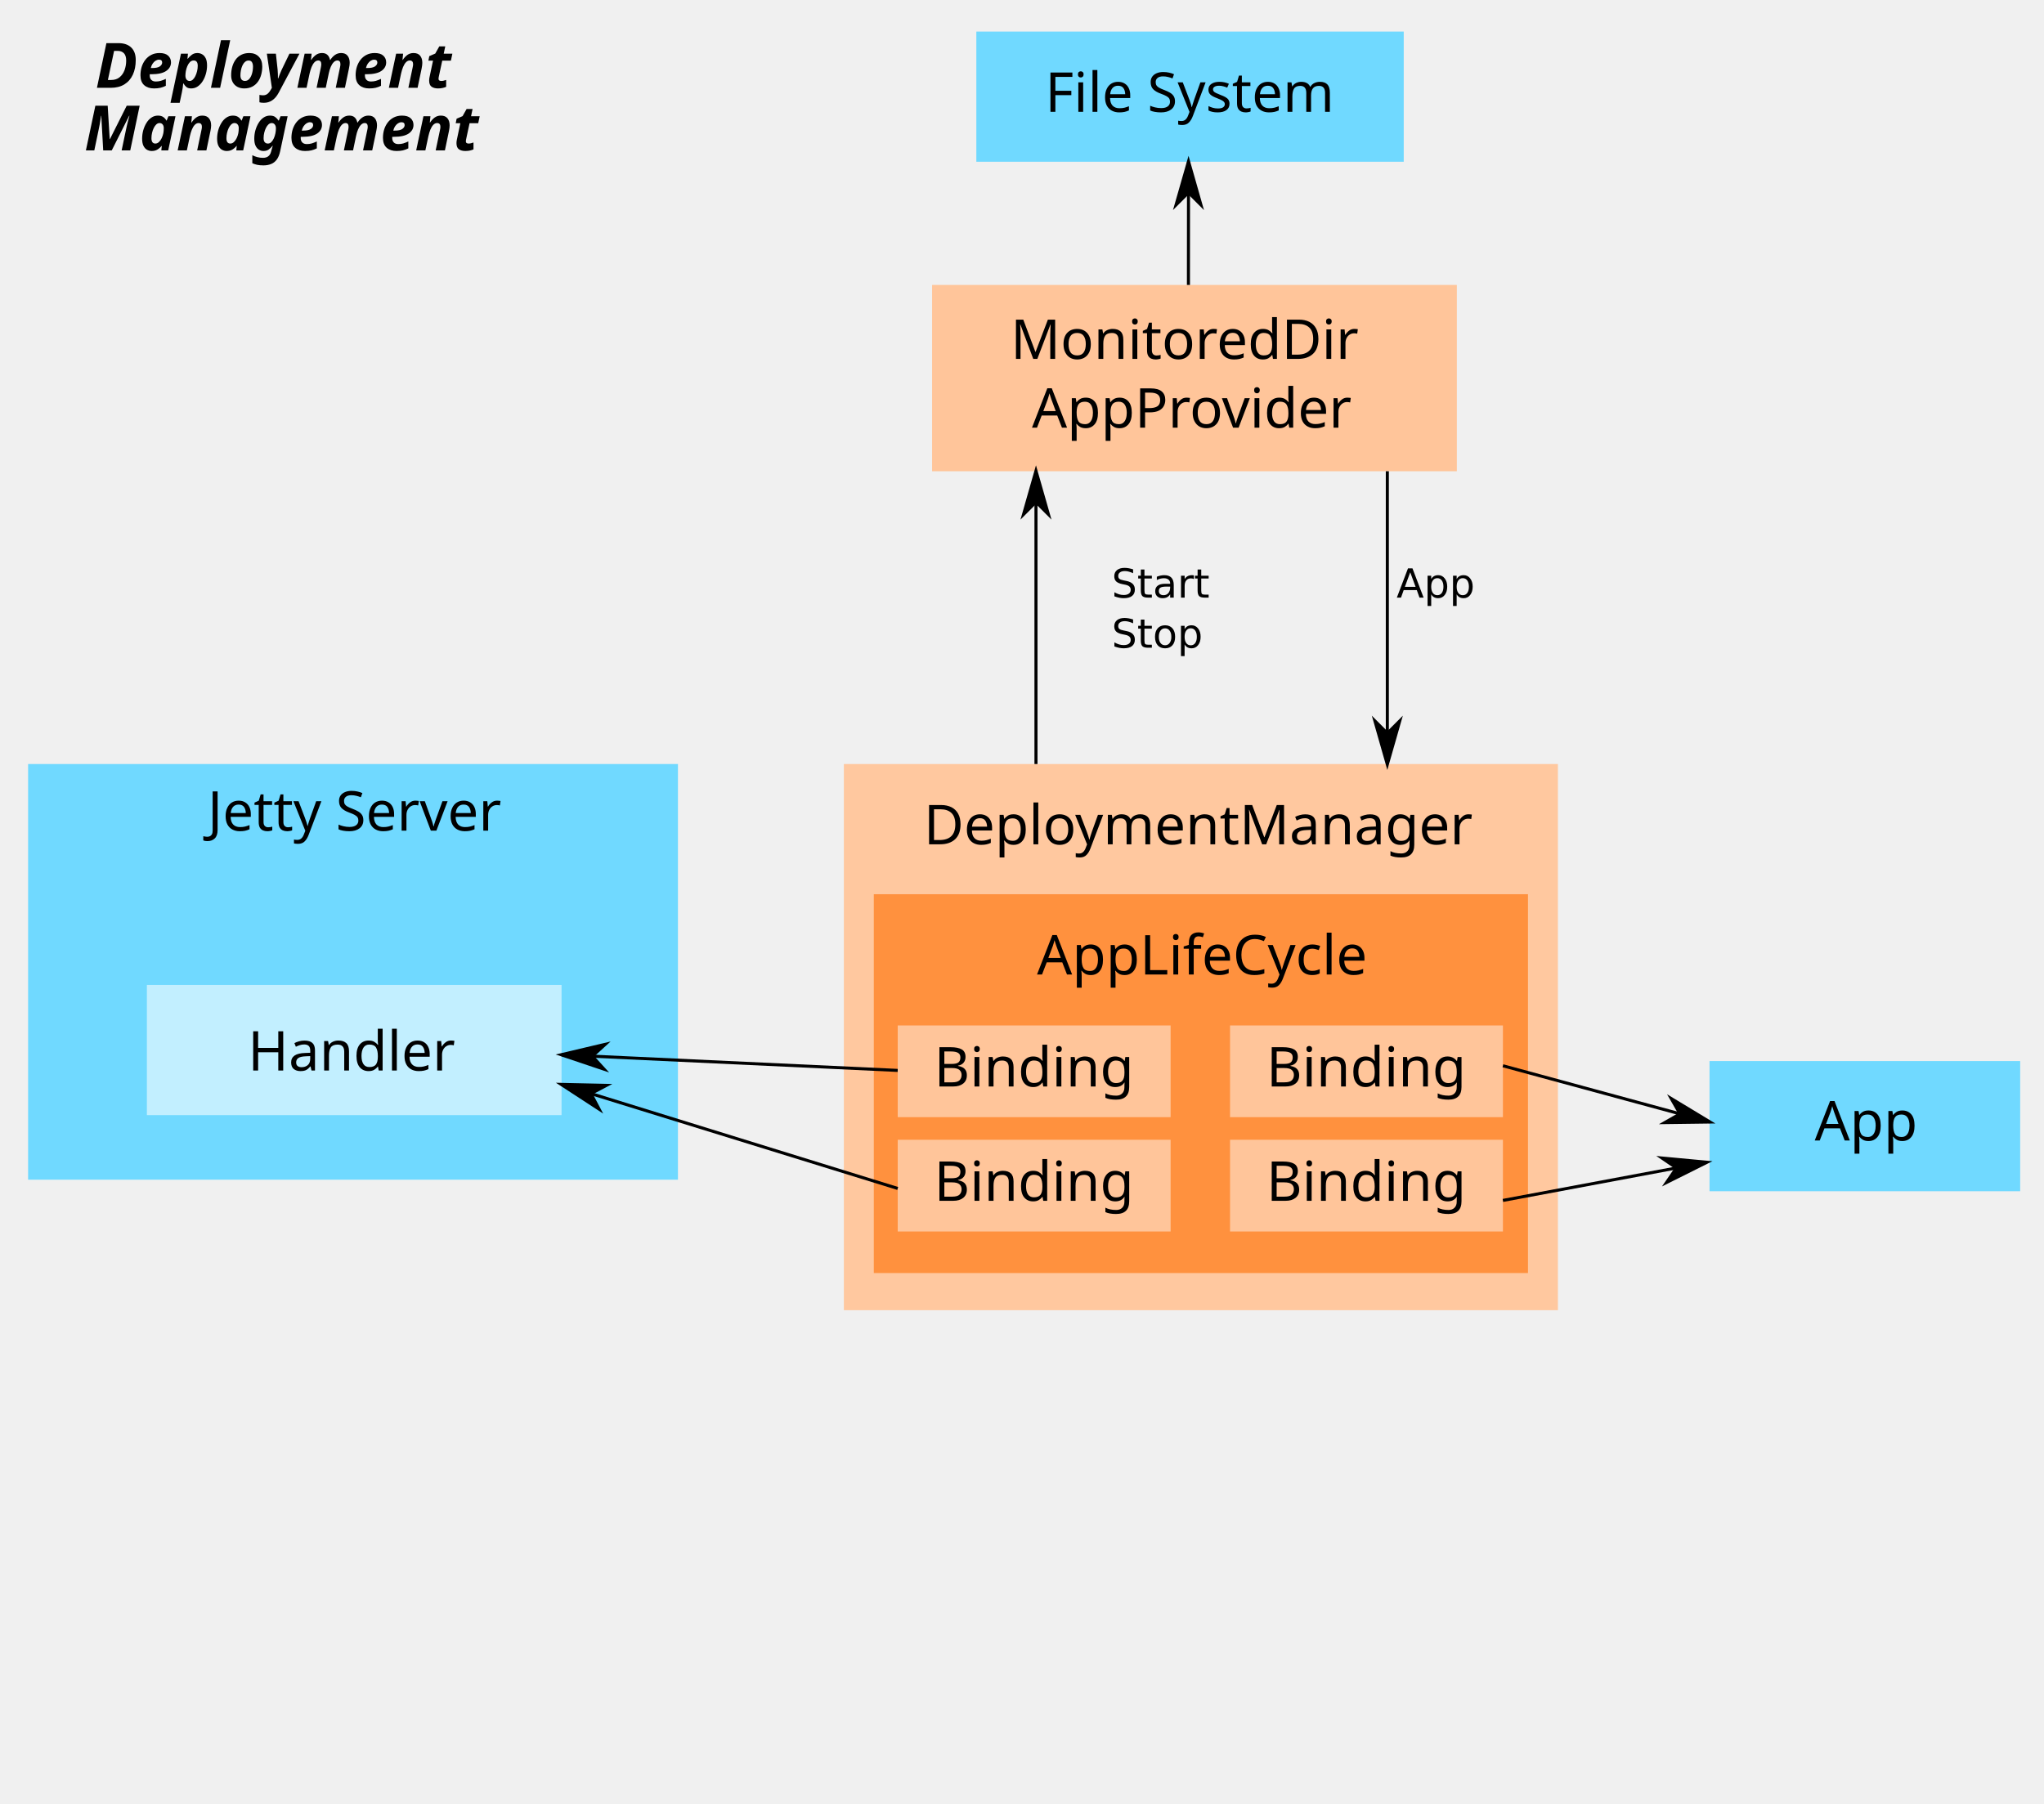
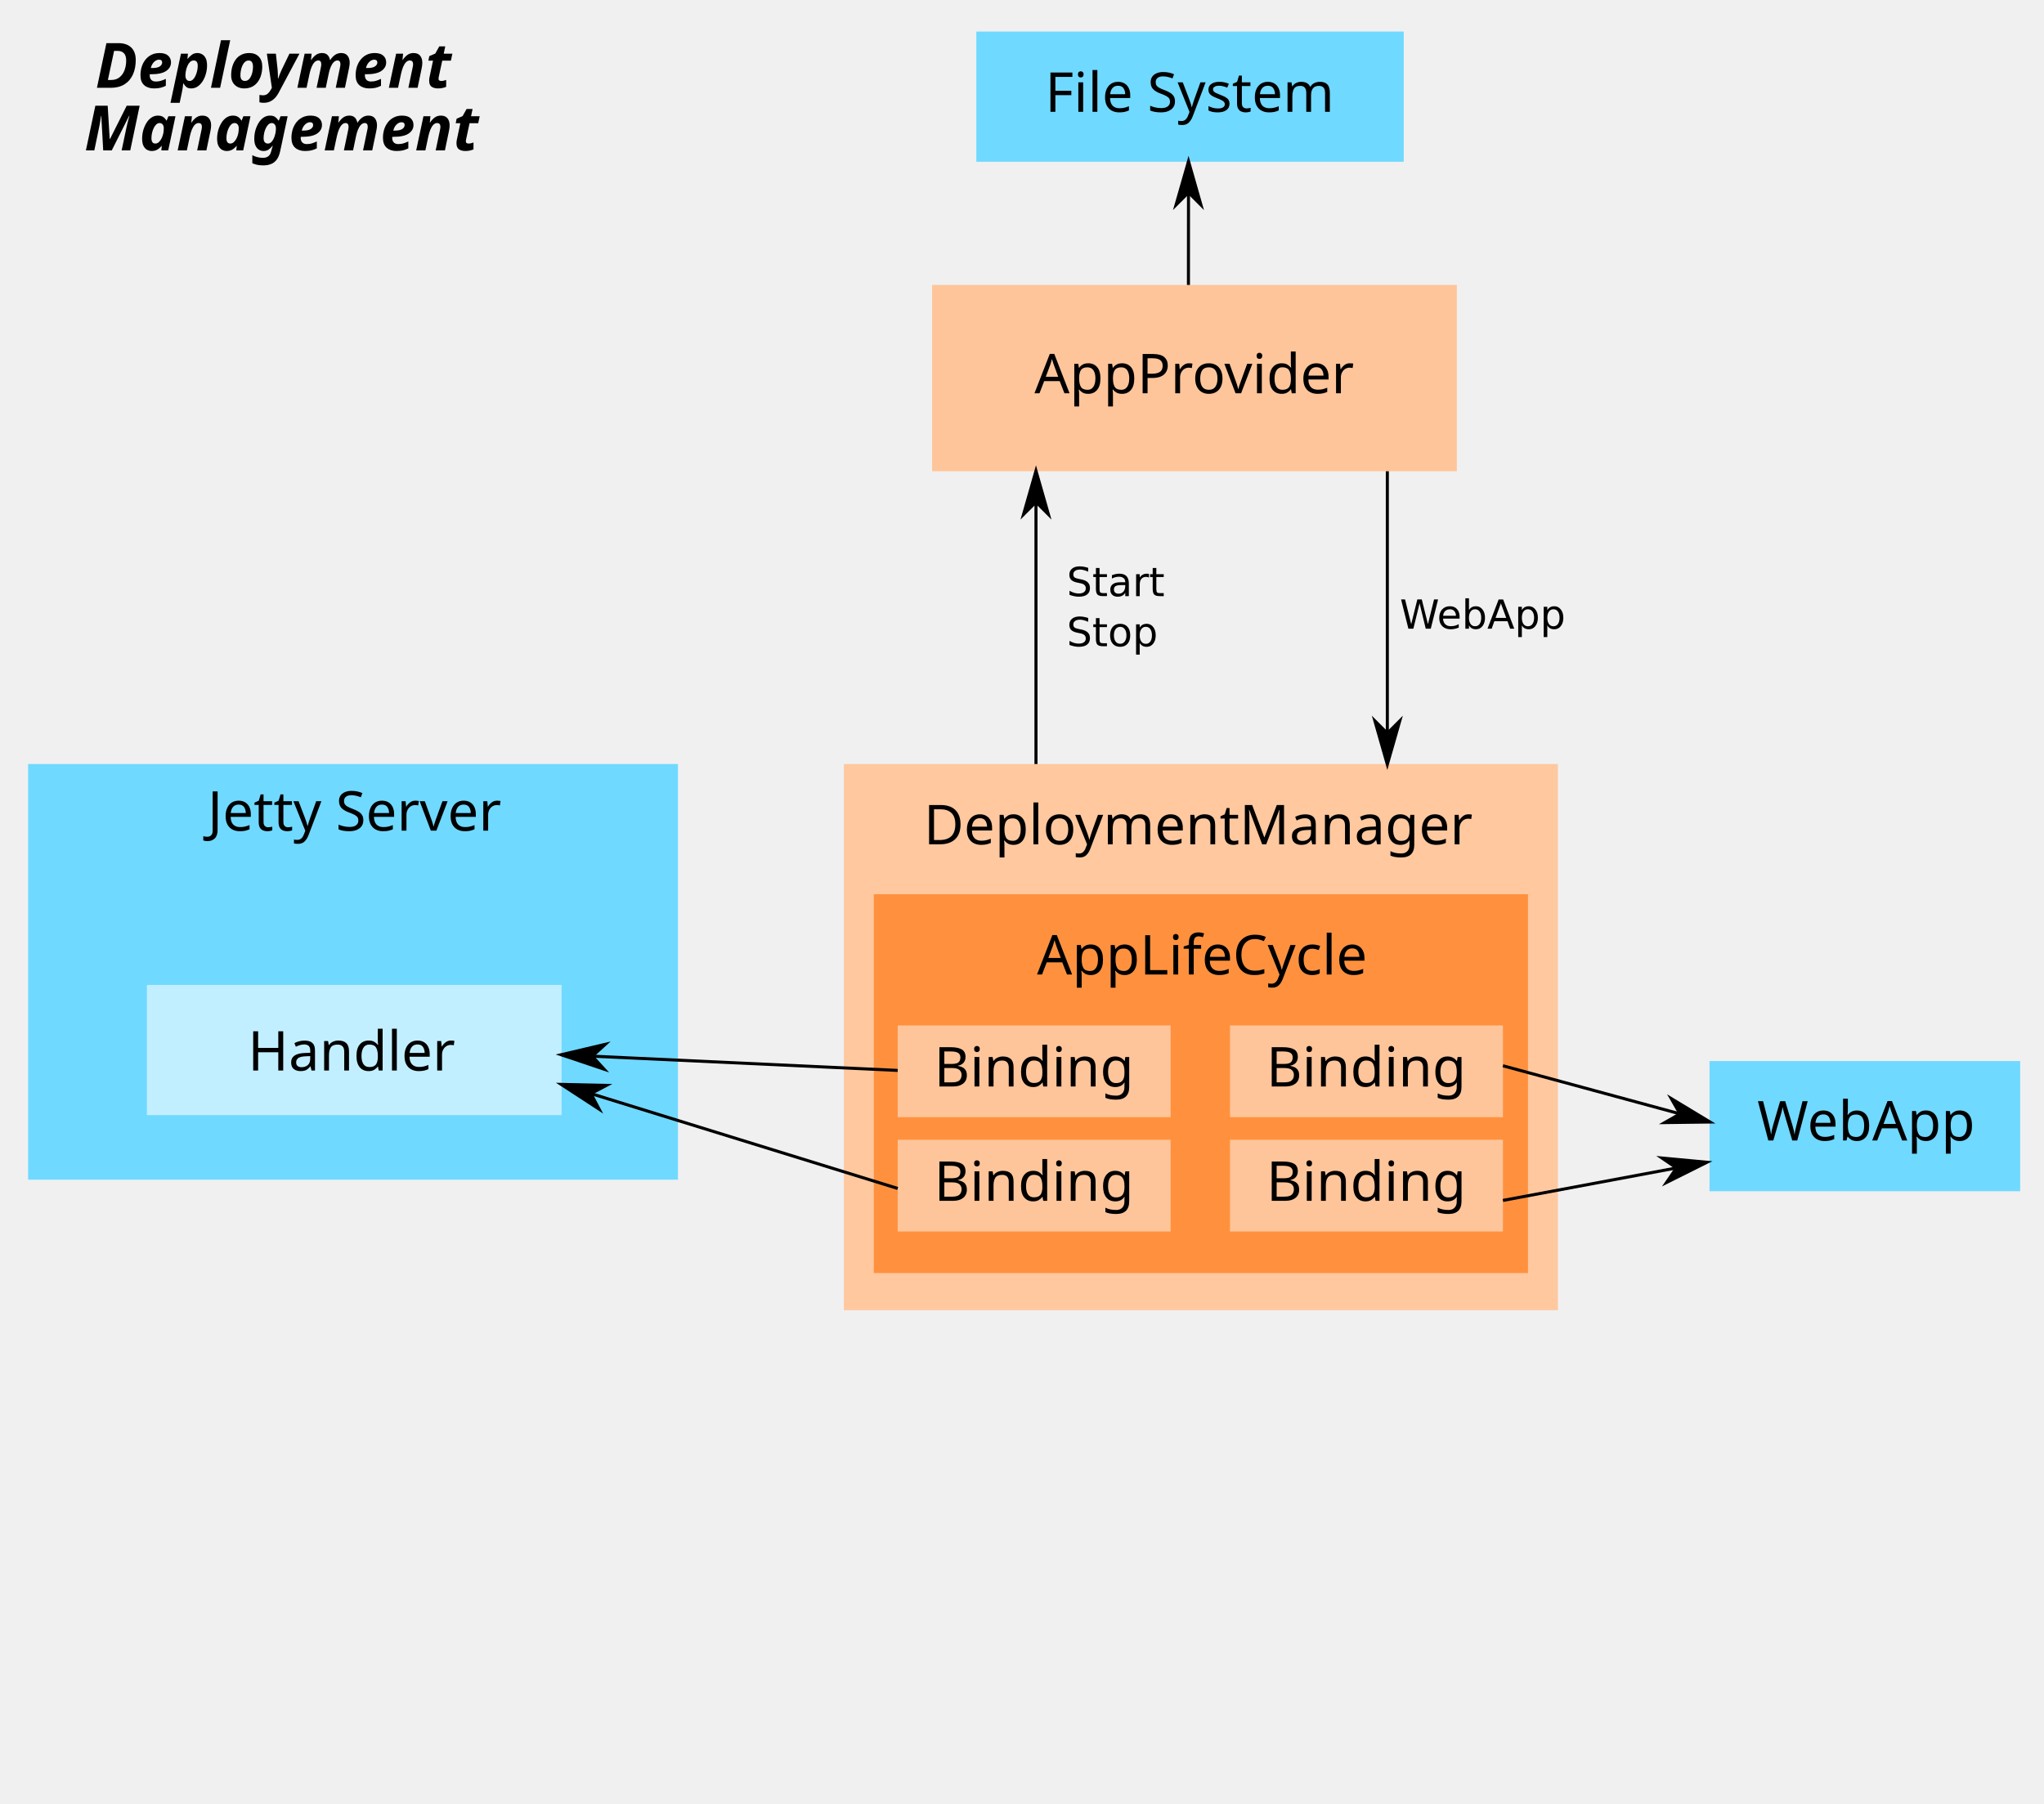
<svg xmlns="http://www.w3.org/2000/svg" width="965.696" height="852.498" viewBox="0 0 327 590" id="svg2" version="1.0">
  <defs id="defs182">
    <marker orient="auto" refY="0" refX="0" id="Arrow2Lstart" style="overflow:visible">
      <path id="path4328" style="font-size:12px;fill-rule:evenodd;stroke-width:0.625;stroke-linejoin:round" d="M 8.719,4.034 L -2.207,0.016 L 8.719,-4.002 C 6.973,-1.63 6.983,1.616 8.719,4.034 z" transform="matrix(1.1,0,0,1.1,1.1,0)" />
    </marker>
    <marker orient="auto" refY="0" refX="0" id="Arrow2Lend" style="overflow:visible">
      <path id="path3605" style="font-size:12px;fill-rule:evenodd;stroke-width:0.625;stroke-linejoin:round" d="M 8.719,4.034 L -2.207,0.016 L 8.719,-4.002 C 6.973,-1.63 6.983,1.616 8.719,4.034 z" transform="matrix(-1.1,0,0,-1.1,-1.1,0)" />
    </marker>
    <marker orient="auto" refY="0" refX="0" id="TriangleOutL" style="overflow:visible">
      <path id="path3727" d="M 5.77,0 L -2.88,5 L -2.88,-5 L 5.77,0 z" style="fill-rule:evenodd;stroke:#000000;stroke-width:1pt;marker-start:none" transform="scale(0.8,0.8)" />
    </marker>
    <marker orient="auto" refY="0" refX="0" id="Arrow1Lend" style="overflow:visible">
      <path id="path3587" d="M 0,0 L 5,-5 L -12.5,0 L 5,5 L 0,0 z" style="fill-rule:evenodd;stroke:#000000;stroke-width:1pt;marker-start:none" transform="matrix(-0.8,0,0,-0.8,-10,0)" />
    </marker>
    <marker orient="auto" refY="0" refX="0" id="Arrow1Lend-2" style="overflow:visible">
      <path id="path3587-9" d="M 0,0 5,-5 -12.5,0 5,5 0,0 z" style="fill-rule:evenodd;stroke:#000000;stroke-width:1pt;marker-start:none" transform="matrix(-0.8,0,0,-0.8,-10,0)" />
    </marker>
    <marker orient="auto" refY="0" refX="0" id="Arrow1Lend-1" style="overflow:visible">
      <path id="path3587-98" d="M 0,0 5,-5 -12.5,0 5,5 0,0 z" style="fill-rule:evenodd;stroke:#000000;stroke-width:1pt;marker-start:none" transform="matrix(-0.8,0,0,-0.8,-10,0)" />
    </marker>
    <marker orient="auto" refY="0" refX="0" id="Arrow1Lend-9" style="overflow:visible">
      <path id="path3587-8" d="M 0,0 5,-5 -12.5,0 5,5 0,0 z" style="fill-rule:evenodd;stroke:#000000;stroke-width:1pt;marker-start:none" transform="matrix(-0.8,0,0,-0.8,-10,0)" />
    </marker>
  </defs>
  <text x="-78.663" y="28.72" style="font-size:20.464px;font-style:italic;font-variant:normal;font-weight:bold;font-stretch:normal;text-align:center;line-height:100%;writing-mode:lr-tb;text-anchor:middle;font-family:Sans;-inkscape-font-specification:Sans Bold Italic" id="text2456">
    <tspan id="tspan2460" x="-78.663" y="28.72" style="font-size:20.464px;font-style:italic;font-variant:normal;font-weight:bold;font-stretch:normal;text-align:center;line-height:100%;writing-mode:lr-tb;text-anchor:middle;font-family:Sans;-inkscape-font-specification:Sans Bold Italic">Deployment</tspan>
    <tspan x="-78.663" y="49.184" id="tspan2464" style="font-size:20.464px;font-style:italic;font-variant:normal;font-weight:bold;font-stretch:normal;text-align:center;line-height:100%;writing-mode:lr-tb;text-anchor:middle;font-family:Sans;-inkscape-font-specification:Sans Bold Italic">Management</tspan>
  </text>
  <polygon transform="matrix(2.537794,0,0,4.252936,-244.96,2087.151)" id="polygon3273" points="138,-390 230,-390 230,-432 230,-432 138,-432 " style="fill:#ffc89f;fill-opacity:1;stroke:none" />
  <text id="text3275" style="font-size:17.987px;font-style:normal;font-variant:normal;font-weight:normal;font-stretch:normal;text-align:center;line-height:125%;writing-mode:lr-tb;text-anchor:middle;font-family:Sans;-inkscape-font-specification:Sans" y="276.134" x="221.12">
    <tspan id="tspan3277" x="221.12" y="276.134">DeploymentManager</tspan>
  </text>
  <polygon style="fill:#ffc59a;fill-opacity:1;stroke:none" points="138,-432 138,-390 230,-390 230,-432 230,-432 " id="polygon3312" transform="matrix(1.865071,0,0,1.450899,-123.2802,719.9791)" />
-   <text x="219.019" y="117.38" style="font-size:17.987px;font-style:normal;font-variant:normal;font-weight:normal;font-stretch:normal;text-align:center;line-height:125%;writing-mode:lr-tb;text-anchor:middle;font-family:Sans;-inkscape-font-specification:Sans" id="text3314">
-     <tspan y="117.38" x="219.019" id="tspan3316">MonitoredDir</tspan>
-     <tspan id="tspan3318" y="139.864" x="219.019">AppProvider</tspan>
+   <text x="219.831" y="128.622" style="font-size:17.987px;font-style:normal;font-variant:normal;font-weight:normal;font-stretch:normal;text-align:center;line-height:125%;writing-mode:lr-tb;text-anchor:middle;font-family:Sans;-inkscape-font-specification:Sans" id="text3314">
+     <tspan id="tspan3318" y="128.622" x="219.831">AppProvider</tspan>
  </text>
  <path id="path3889" d="m 282.955,154.129 3e-5,95.754" style="fill:none;stroke:#000000;stroke-width:0.999;stroke-linecap:butt;stroke-linejoin:miter;stroke-miterlimit:4;stroke-opacity:1;stroke-dasharray:none;marker-end:url(#Arrow1Lend)" />
  <g id="g3916" transform="translate(34.131,-17.21753)">
    <polygon transform="matrix(1.519029,0,0,1.013726,-95.18763,465.4708)" id="polygon3903" points="230,-390 230,-432 230,-432 138,-432 138,-390 " style="fill:#70d9ff;fill-opacity:1;stroke:none" />
    <text id="text3905" style="font-size:17.987px;font-style:normal;font-variant:normal;font-weight:normal;font-stretch:normal;text-align:center;line-height:125%;writing-mode:lr-tb;text-anchor:middle;font-family:Sans;-inkscape-font-specification:Sans" y="53.792" x="184.2">
      <tspan id="tspan3909" x="184.2" y="53.792">File System</tspan>
    </text>
  </g>
  <path style="fill:none;stroke:#000000;stroke-width:0.999;stroke-linecap:butt;stroke-linejoin:miter;stroke-miterlimit:4;stroke-opacity:1;stroke-dasharray:none;marker-end:url(#Arrow1Lend)" d="m 217.92,93.191 0.029,-40.291" id="path3923" />
  <polygon style="fill:#ff913e;fill-opacity:1;stroke:none" points="230,-432 138,-432 138,-390 230,-390 230,-432 " id="polygon4134" transform="matrix(2.325021,0,0,-2.949912,-205.8098,-858.0063)" />
  <g id="g4136" transform="translate(156.6548,-59.65251)">
    <polygon transform="matrix(2.309669,0,0,3.23685,-636.8738,1707.855)" id="polygon3927" points="230,-432 138,-432 138,-390 230,-390 230,-432 " style="fill:#70d9ff;fill-opacity:1;stroke:none" />
    <text id="text3929" style="font-size:17.987px;font-style:normal;font-variant:normal;font-weight:normal;font-stretch:normal;text-align:center;line-height:125%;writing-mode:lr-tb;text-anchor:middle;font-family:Sans;-inkscape-font-specification:Sans" y="331.329" x="-211.42">
      <tspan id="tspan3933" x="-211.42" y="331.329">Jetty Server</tspan>
    </text>
    <g transform="translate(3.633914,14.12344)" id="g4042">
      <rect style="fill:#ffffff;fill-opacity:0.574;stroke:none" id="rect4033" width="135.591" height="42.576" x="-282.932" y="367.661" ry="0" />
      <text x="-216.011" y="395.655" style="font-size:17.987px;font-style:normal;font-variant:normal;font-weight:normal;font-stretch:normal;text-align:center;line-height:125%;writing-mode:lr-tb;text-anchor:middle;font-family:Sans;-inkscape-font-specification:Sans" id="text4038">
        <tspan y="395.655" x="-216.011" id="tspan4040">Handler</tspan>
      </text>
    </g>
  </g>
  <path style="fill:none;stroke:#000000;stroke-width:0.999;stroke-linecap:butt;stroke-linejoin:miter;stroke-miterlimit:4;stroke-opacity:1;stroke-dasharray:none;marker-end:url(#Arrow1Lend)" d="M 122.865,350.089 12.947,344.964" id="path4051" />
-   <text transform="matrix(1,1.6038357e-4,-1.6038357e-4,1,0,0)" id="text3912" y="195.424" x="192.838" style="font-size:13.112px;font-style:normal;font-weight:normal;fill:#000000;fill-opacity:1;stroke:none;font-family:Bitstream Vera Sans" xml:space="preserve">
-     <tspan y="195.424" x="192.838" id="tspan3916">Start</tspan>
-     <tspan y="211.813" x="192.838" id="tspan3920">Stop</tspan>
+   <text transform="matrix(1,1.6038357e-4,-1.6038357e-4,1,0,0)" id="text3912" y="194.937" x="178.157" style="font-size:13.112px;font-style:normal;font-weight:normal;fill:#000000;fill-opacity:1;stroke:none;font-family:Bitstream Vera Sans" xml:space="preserve">
+     <tspan y="194.937" x="178.157" id="tspan3916">Start</tspan>
+     <tspan y="211.326" x="178.157" id="tspan3920">Stop</tspan>
  </text>
-   <text transform="matrix(1,1.6038357e-4,-1.6038357e-4,1,0,0)" id="text3926" y="195.409" x="285.989" style="font-size:13.112px;font-style:normal;font-weight:normal;fill:#000000;fill-opacity:1;stroke:none;font-family:Bitstream Vera Sans" xml:space="preserve">
-     <tspan y="195.409" x="285.989" id="tspan3928">App</tspan>
+   <text transform="matrix(1,1.6038357e-4,-1.6038357e-4,1,0,0)" id="text3926" y="205.571" x="287.048" style="font-size:13.112px;font-style:normal;font-weight:normal;fill:#000000;fill-opacity:1;stroke:none;font-family:Bitstream Vera Sans" xml:space="preserve">
+     <tspan y="205.571" x="287.048" id="tspan3928">WebApp</tspan>
  </text>
  <path style="fill:none;stroke:#000000;stroke-width:0.999;stroke-linecap:butt;stroke-linejoin:miter;stroke-miterlimit:4;stroke-opacity:1;stroke-dasharray:none;marker-end:url(#Arrow1Lend)" d="m 168.07,249.883 3e-5,-95.754" id="path2905" />
  <text x="222.403" y="318.71" style="font-size:17.987px;font-style:normal;font-variant:normal;font-weight:normal;font-stretch:normal;text-align:center;line-height:125%;writing-mode:lr-tb;text-anchor:middle;font-family:Sans;-inkscape-font-specification:Sans" id="text3460">
    <tspan y="318.71" x="222.403" id="tspan3462">AppLifeCycle</tspan>
  </text>
  <g id="g4307" transform="translate(-47.84838,-33.36226)">
    <polygon style="fill:#ffc59a;fill-opacity:1;stroke:none" points="138,-390 230,-390 230,-432 230,-432 138,-432 " id="polygon4262" transform="matrix(0.9698761,0,0,0.7140977,36.87006,677.2344)" />
    <text x="215.261" y="388.703" style="font-size:17.987px;font-style:normal;font-variant:normal;font-weight:normal;font-stretch:normal;text-align:center;line-height:125%;writing-mode:lr-tb;text-anchor:middle;font-family:Sans;-inkscape-font-specification:Sans" id="text4264">
      <tspan y="388.703" x="215.261" id="tspan4266">Binding</tspan>
    </text>
  </g>
  <g transform="translate(60.80875,-33.36226)" id="g4307-2">
    <polygon style="fill:#ffc59a;fill-opacity:1;stroke:none" points="230,-390 230,-432 230,-432 138,-432 138,-390 " id="polygon4262-6" transform="matrix(0.9698761,0,0,0.7140977,36.87006,677.2344)" />
    <text x="215.261" y="388.703" style="font-size:17.987px;font-style:normal;font-variant:normal;font-weight:normal;font-stretch:normal;text-align:center;line-height:125%;writing-mode:lr-tb;text-anchor:middle;font-family:Sans;-inkscape-font-specification:Sans" id="text4264-1">
      <tspan y="388.703" x="215.261" id="tspan4266-1">Binding</tspan>
    </text>
  </g>
  <g transform="translate(-47.84838,4.029069)" id="g4307-2-2">
    <polygon style="fill:#ffc59a;fill-opacity:1;stroke:none" points="230,-390 230,-432 230,-432 138,-432 138,-390 " id="polygon4262-6-3" transform="matrix(0.9698761,0,0,0.7140977,36.87006,677.2344)" />
    <text x="215.261" y="388.703" style="font-size:17.987px;font-style:normal;font-variant:normal;font-weight:normal;font-stretch:normal;text-align:center;line-height:125%;writing-mode:lr-tb;text-anchor:middle;font-family:Sans;-inkscape-font-specification:Sans" id="text4264-1-3">
      <tspan y="388.703" x="215.261" id="tspan4266-1-2">Binding</tspan>
    </text>
  </g>
  <g transform="translate(60.80875,4.029069)" id="g4307-2-2-7">
    <polygon style="fill:#ffc59a;fill-opacity:1;stroke:none" points="230,-390 230,-432 230,-432 138,-432 138,-390 " id="polygon4262-6-3-2" transform="matrix(0.9698761,0,0,0.7140977,36.87006,677.2344)" />
    <text x="215.261" y="388.703" style="font-size:17.987px;font-style:normal;font-variant:normal;font-weight:normal;font-stretch:normal;text-align:center;line-height:125%;writing-mode:lr-tb;text-anchor:middle;font-family:Sans;-inkscape-font-specification:Sans" id="text4264-1-3-4">
      <tspan y="388.703" x="215.261" id="tspan4266-1-2-5">Binding</tspan>
    </text>
  </g>
  <g id="g4441" transform="translate(-0.489377,47.46957)">
    <polygon transform="matrix(1.104123,0,0,1.013726,236.4235,737.4841)" id="polygon3903-9" points="138,-390 230,-390 230,-432 230,-432 138,-432 " style="fill:#70d9ff;fill-opacity:1;stroke:none" />
    <text id="text3905-0" style="font-size:17.987px;font-style:normal;font-variant:normal;font-weight:normal;font-stretch:normal;text-align:center;line-height:125%;writing-mode:lr-tb;text-anchor:middle;font-family:Sans;-inkscape-font-specification:Sans" y="325.528" x="440.004">
-       <tspan id="tspan3909-4" x="440.004" y="325.528">App</tspan>
+       <tspan id="tspan3909-4" x="440.004" y="325.528">WebApp</tspan>
    </text>
  </g>
  <path style="fill:none;stroke:#000000;stroke-width:0.999;stroke-linecap:butt;stroke-linejoin:miter;stroke-miterlimit:4;stroke-opacity:1;stroke-dasharray:none;marker-end:url(#Arrow1Lend)" d="M 122.865,388.694 12.947,354.695" id="path4051-9" />
  <path style="fill:none;stroke:#000000;stroke-width:0.999;stroke-linecap:butt;stroke-linejoin:miter;stroke-miterlimit:4;stroke-opacity:1;stroke-dasharray:none;marker-end:url(#Arrow1Lend)" d="m 320.75,348.565 67.596,18.364" id="path4051-5" />
  <path style="fill:none;stroke:#000000;stroke-width:0.999;stroke-linecap:butt;stroke-linejoin:miter;stroke-miterlimit:4;stroke-opacity:1;stroke-dasharray:none;marker-end:url(#Arrow1Lend)" d="m 320.75,392.609 66.617,-12.467" id="path4051-5-4" />
</svg>
